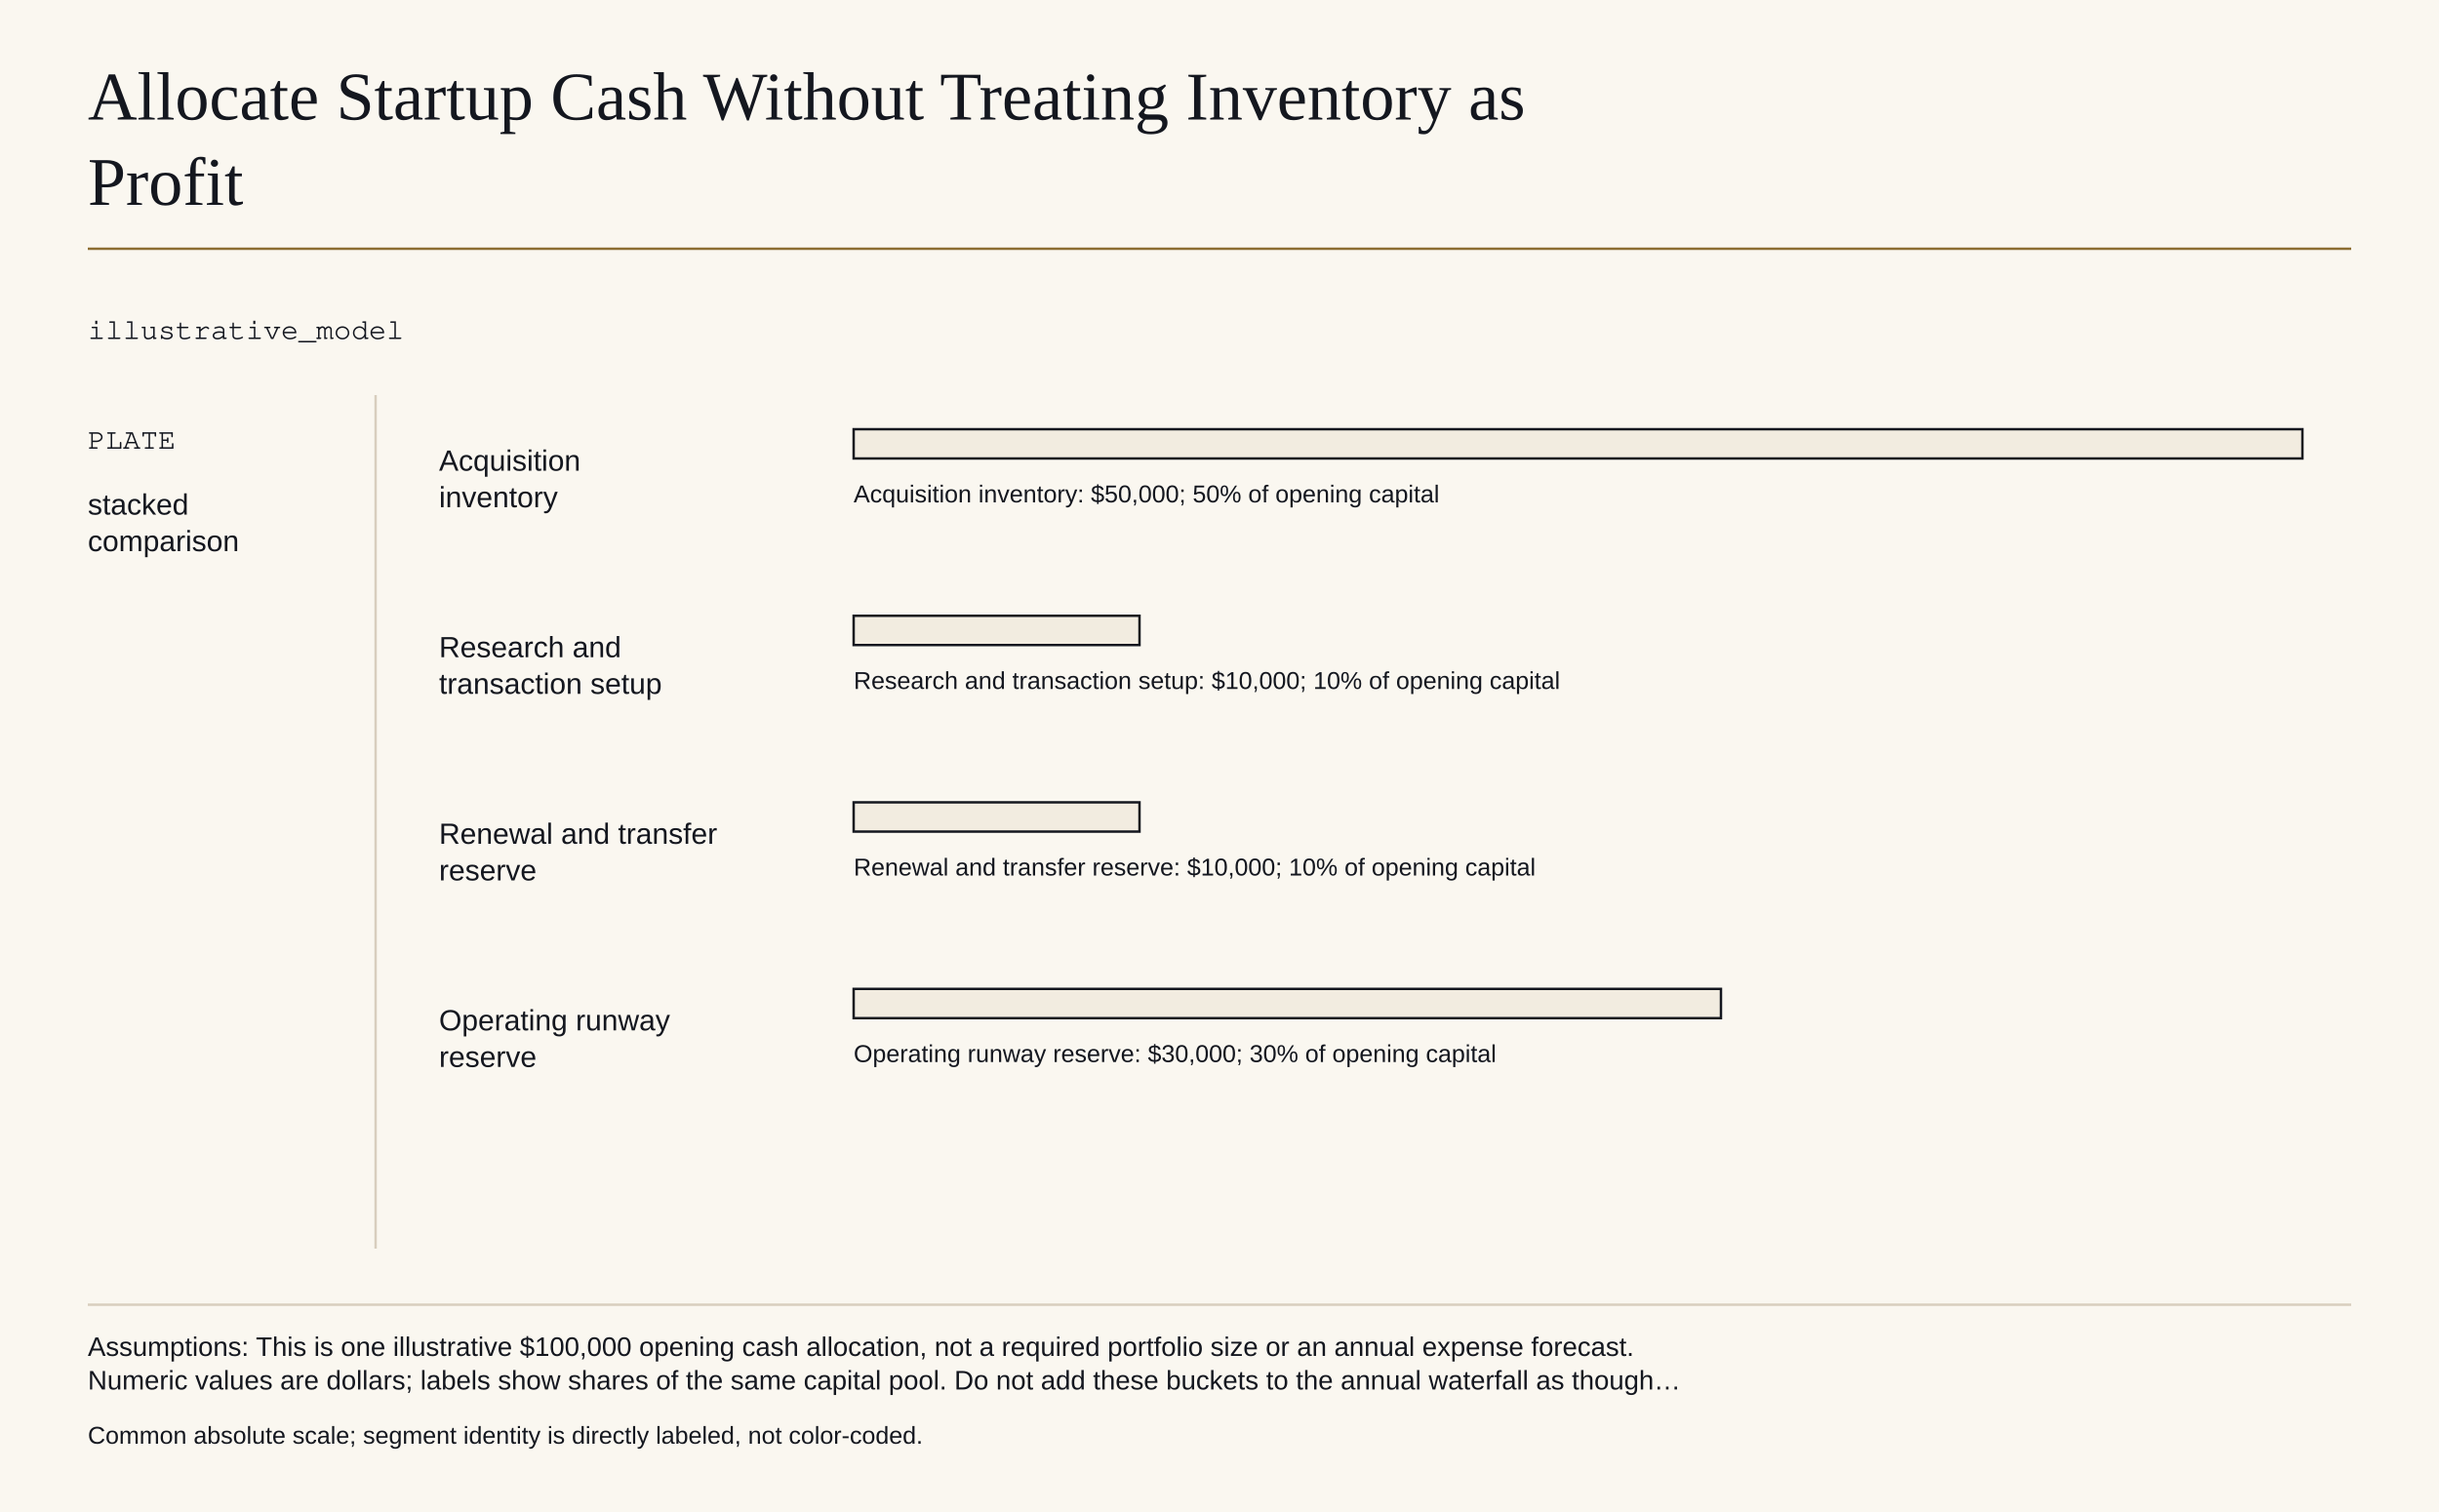
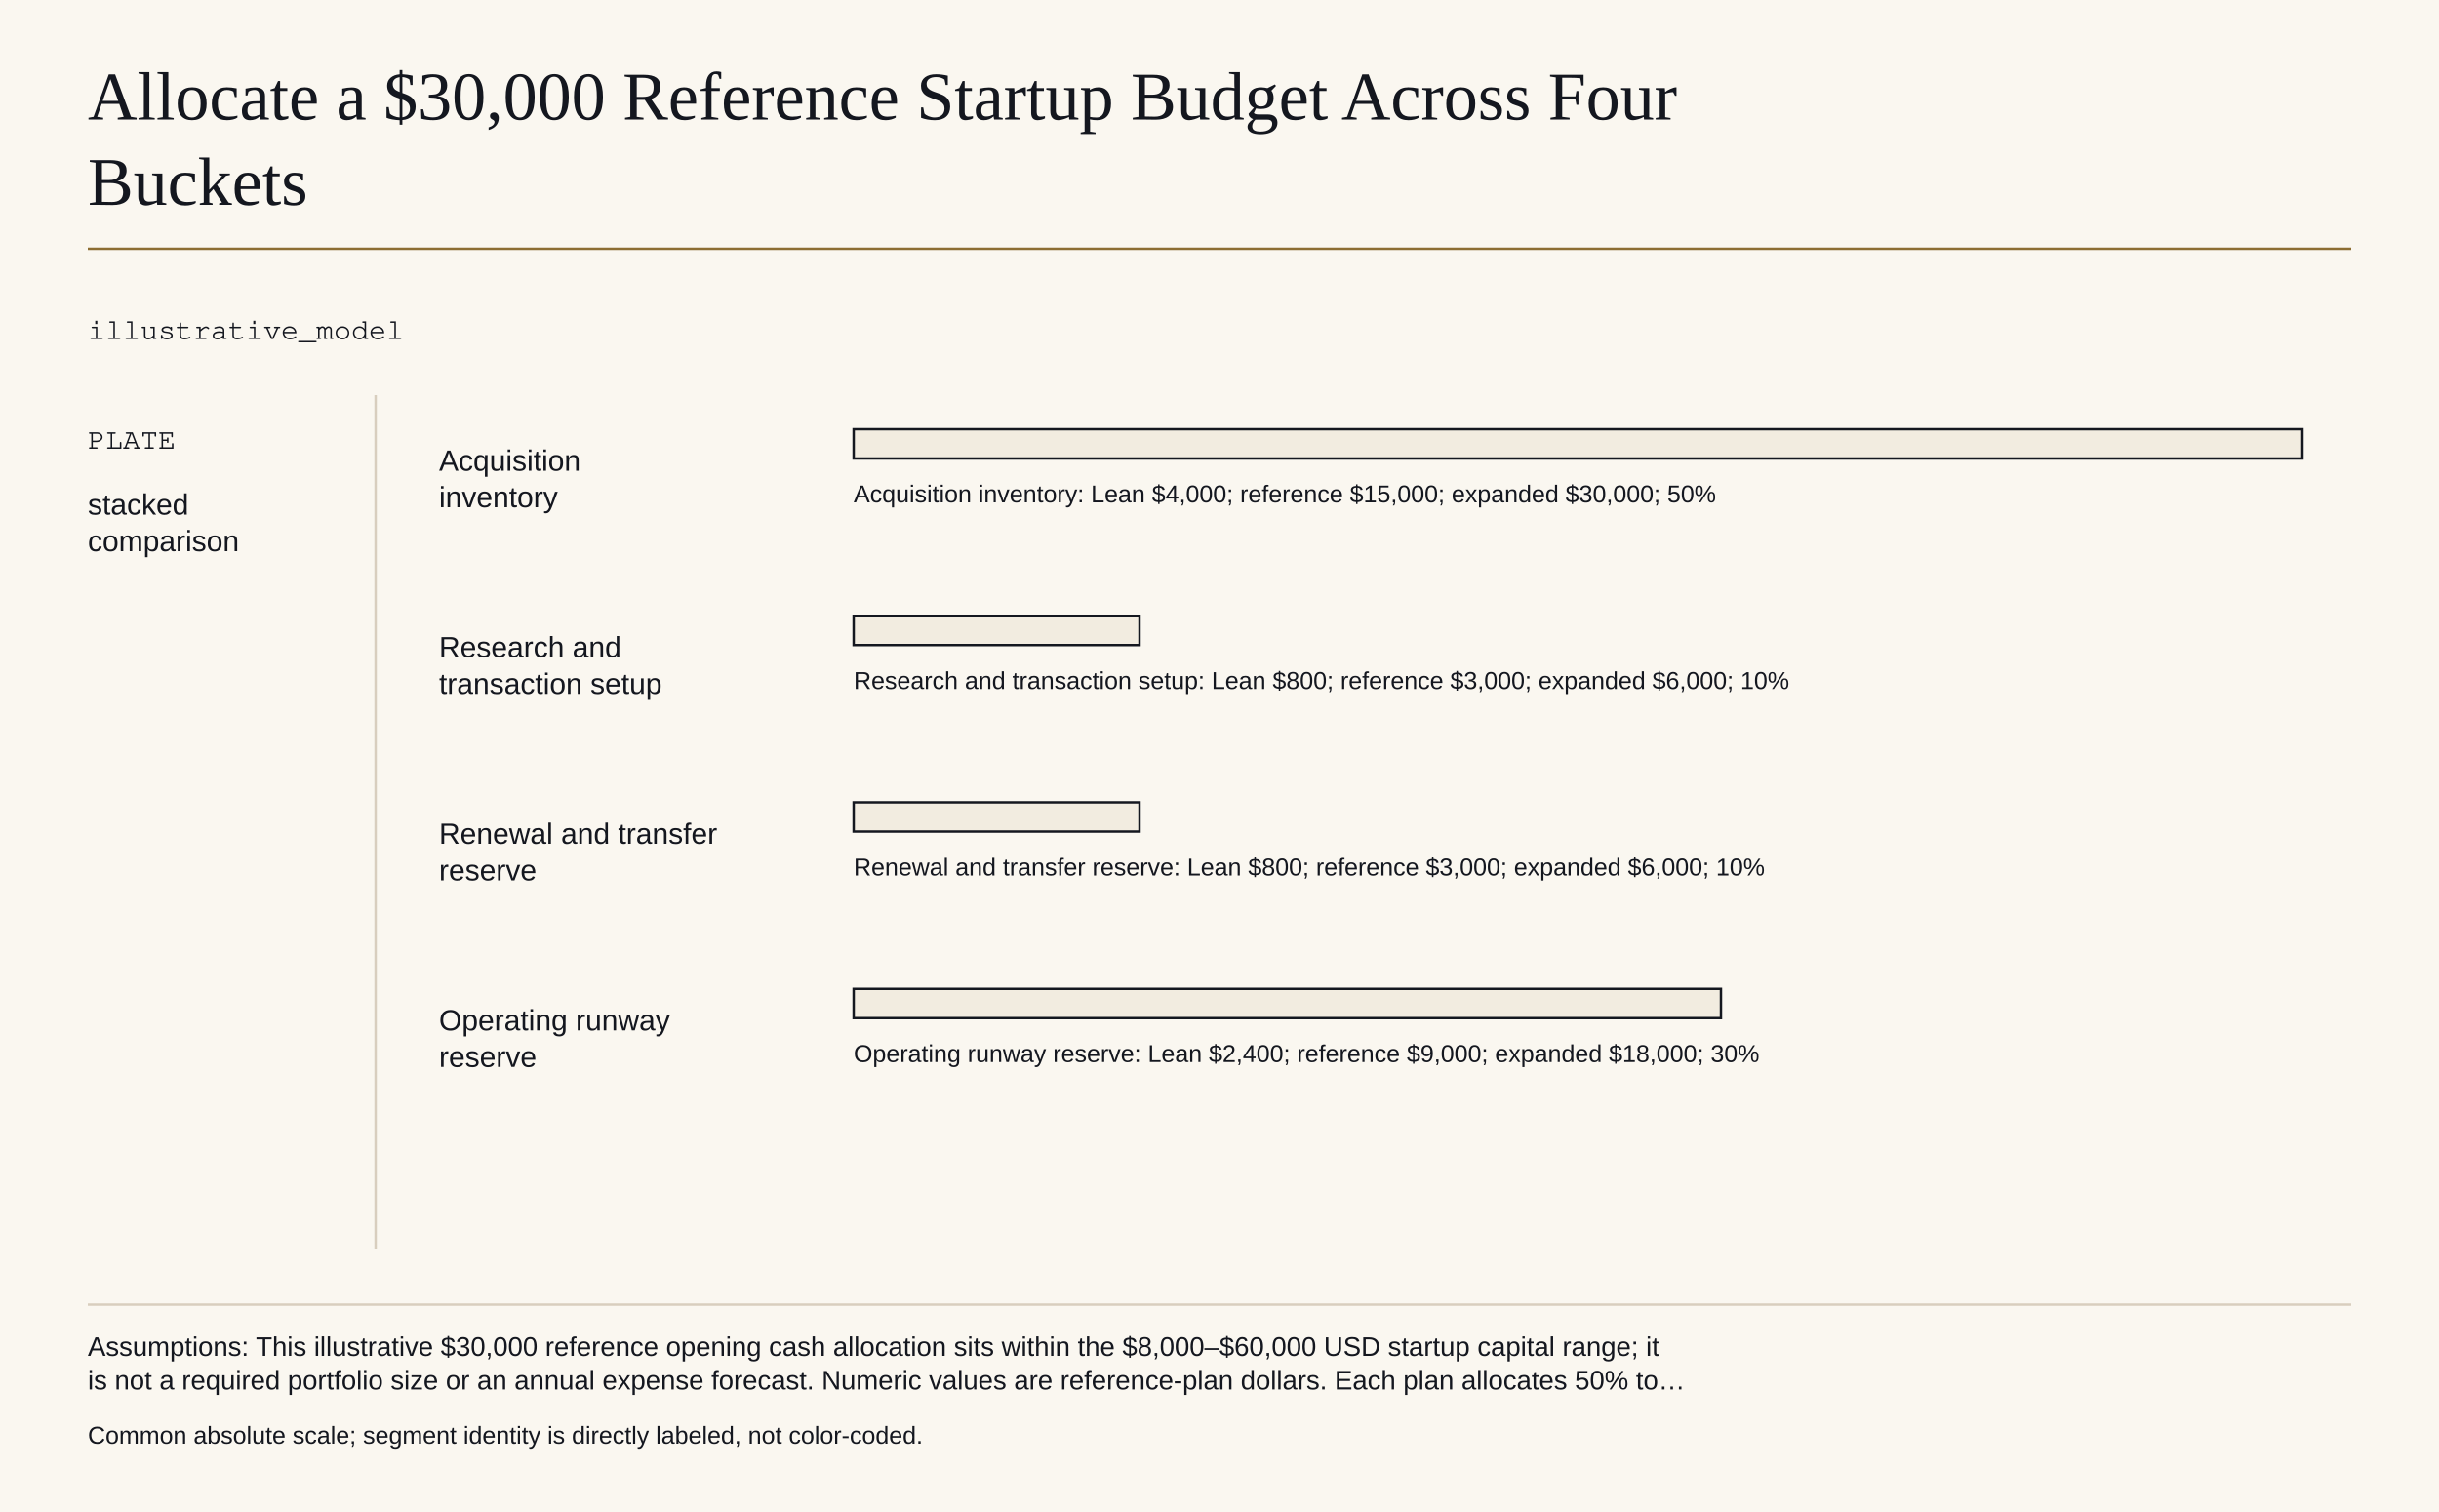
<svg xmlns="http://www.w3.org/2000/svg" viewBox="0 0 1000 620" role="img">
  <rect x="0" y="0" width="1000" height="620" fill="#FAF7F0" stroke="none" stroke-width="1" />
  <text x="36" y="49" font-family="Georgia, 'Times New Roman', serif" font-size="28" fill="#14171F" text-anchor="start" style="font-variant-numeric:tabular-nums">
-     <tspan x="36" dy="0">Allocate Startup Cash Without Treating Inventory as</tspan>
-     <tspan x="36" dy="35.0">Profit</tspan>
+     <tspan x="36" dy="0">Allocate a $30,000 Reference Startup Budget Across Four</tspan>
+     <tspan x="36" dy="35.0">Buckets</tspan>
  </text>
  <line x1="36" y1="102" x2="964" y2="102" stroke="#8C6D32" stroke-width="1" />
  <text x="36" y="139" font-family="Courier, monospace" font-size="12" fill="#14171F" text-anchor="start" style="font-variant-numeric:tabular-nums">
    <tspan x="36" dy="0">illustrative_model</tspan>
  </text>
  <line x1="154" y1="162" x2="154" y2="512" stroke="#D8CEBE" stroke-width="1" />
  <text x="36" y="184" font-family="Courier, monospace" font-size="12" fill="#14171F" text-anchor="start" style="font-variant-numeric:tabular-nums">
    <tspan x="36" dy="0">PLATE</tspan>
  </text>
  <text x="36" y="211" font-family="Arial, Helvetica, sans-serif" font-size="12" fill="#14171F" text-anchor="start" style="font-variant-numeric:tabular-nums">
    <tspan x="36" dy="0">stacked</tspan>
    <tspan x="36" dy="15.0">comparison</tspan>
  </text>
  <text x="180" y="193.0" font-family="Arial, Helvetica, sans-serif" font-size="12" fill="#14171F" text-anchor="start" style="font-variant-numeric:tabular-nums">
    <tspan x="180" dy="0">Acquisition</tspan>
    <tspan x="180" dy="15.0">inventory</tspan>
  </text>
  <rect x="350" y="176.0" width="594.0" height="12" fill="#F2ECE0" stroke="#14171F" stroke-width="1" />
  <text x="350" y="206.0" font-family="Arial, Helvetica, sans-serif" font-size="10" fill="#14171F" text-anchor="start" style="font-variant-numeric:tabular-nums">
-     <tspan x="350" dy="0">Acquisition inventory: $50,000; 50% of opening capital</tspan>
+     <tspan x="350" dy="0">Acquisition inventory: Lean $4,000; reference $15,000; expanded $30,000; 50%</tspan>
  </text>
  <text x="180" y="269.5" font-family="Arial, Helvetica, sans-serif" font-size="12" fill="#14171F" text-anchor="start" style="font-variant-numeric:tabular-nums">
    <tspan x="180" dy="0">Research and</tspan>
    <tspan x="180" dy="15.0">transaction setup</tspan>
  </text>
  <rect x="350" y="252.5" width="117.2" height="12" fill="#F2ECE0" stroke="#14171F" stroke-width="1" />
  <text x="350" y="282.5" font-family="Arial, Helvetica, sans-serif" font-size="10" fill="#14171F" text-anchor="start" style="font-variant-numeric:tabular-nums">
-     <tspan x="350" dy="0">Research and transaction setup: $10,000; 10% of opening capital</tspan>
+     <tspan x="350" dy="0">Research and transaction setup: Lean $800; reference $3,000; expanded $6,000; 10%</tspan>
  </text>
  <text x="180" y="346.0" font-family="Arial, Helvetica, sans-serif" font-size="12" fill="#14171F" text-anchor="start" style="font-variant-numeric:tabular-nums">
    <tspan x="180" dy="0">Renewal and transfer</tspan>
    <tspan x="180" dy="15.0">reserve</tspan>
  </text>
  <rect x="350" y="329.0" width="117.2" height="12" fill="#F2ECE0" stroke="#14171F" stroke-width="1" />
  <text x="350" y="359.0" font-family="Arial, Helvetica, sans-serif" font-size="10" fill="#14171F" text-anchor="start" style="font-variant-numeric:tabular-nums">
-     <tspan x="350" dy="0">Renewal and transfer reserve: $10,000; 10% of opening capital</tspan>
+     <tspan x="350" dy="0">Renewal and transfer reserve: Lean $800; reference $3,000; expanded $6,000; 10%</tspan>
  </text>
  <text x="180" y="422.5" font-family="Arial, Helvetica, sans-serif" font-size="12" fill="#14171F" text-anchor="start" style="font-variant-numeric:tabular-nums">
    <tspan x="180" dy="0">Operating runway</tspan>
    <tspan x="180" dy="15.0">reserve</tspan>
  </text>
  <rect x="350" y="405.5" width="355.6" height="12" fill="#F2ECE0" stroke="#14171F" stroke-width="1" />
  <text x="350" y="435.5" font-family="Arial, Helvetica, sans-serif" font-size="10" fill="#14171F" text-anchor="start" style="font-variant-numeric:tabular-nums">
-     <tspan x="350" dy="0">Operating runway reserve: $30,000; 30% of opening capital</tspan>
+     <tspan x="350" dy="0">Operating runway reserve: Lean $2,400; reference $9,000; expanded $18,000; 30%</tspan>
  </text>
  <line x1="36" y1="535" x2="964" y2="535" stroke="#D8CEBE" stroke-width="1" />
  <text x="36" y="556" font-family="Arial, Helvetica, sans-serif" font-size="11" fill="#14171F" text-anchor="start" style="font-variant-numeric:tabular-nums">
-     <tspan x="36" dy="0">Assumptions: This is one illustrative $100,000 opening cash allocation, not a required portfolio size or an annual expense forecast.</tspan>
-     <tspan x="36" dy="13.75">Numeric values are dollars; labels show shares of the same capital pool. Do not add these buckets to the annual waterfall as though…</tspan>
+     <tspan x="36" dy="0">Assumptions: This illustrative $30,000 reference opening cash allocation sits within the $8,000–$60,000 USD startup capital range; it</tspan>
+     <tspan x="36" dy="13.75">is not a required portfolio size or an annual expense forecast. Numeric values are reference-plan dollars. Each plan allocates 50% to…</tspan>
  </text>
  <text x="36" y="592" font-family="Arial, Helvetica, sans-serif" font-size="10" fill="#14171F" text-anchor="start" style="font-variant-numeric:tabular-nums">
    <tspan x="36" dy="0">Common absolute scale; segment identity is directly labeled, not color-coded.</tspan>
  </text>
</svg>
